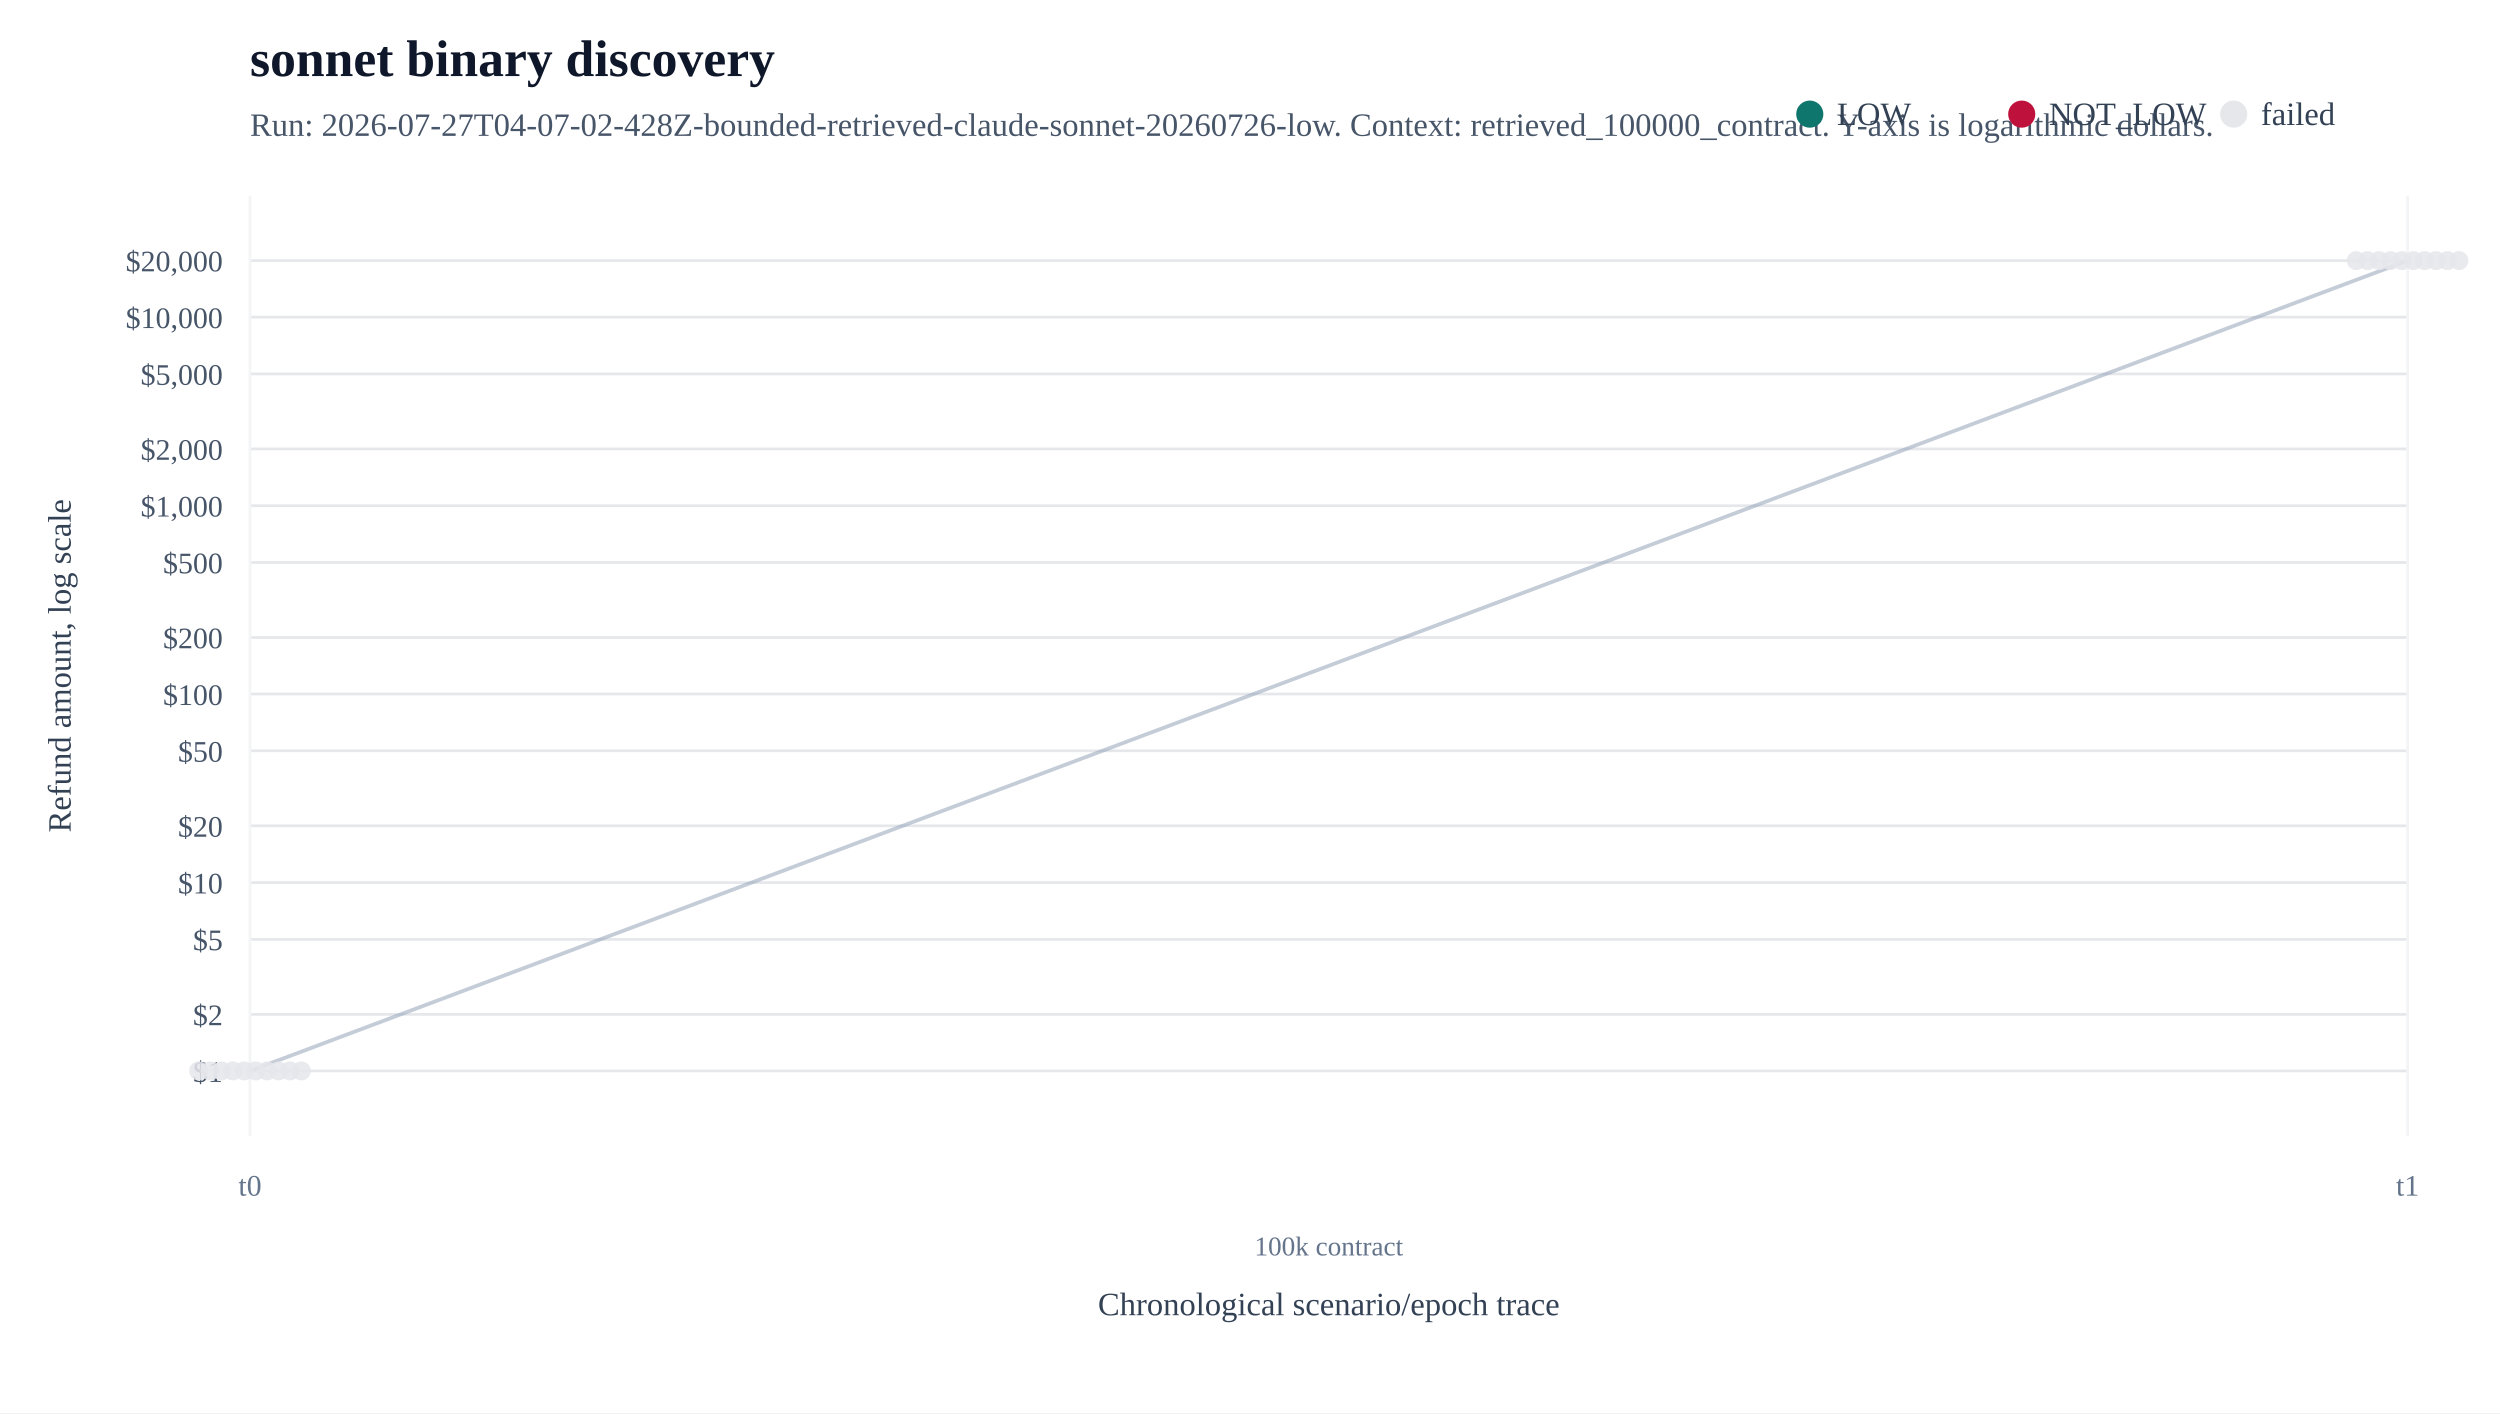
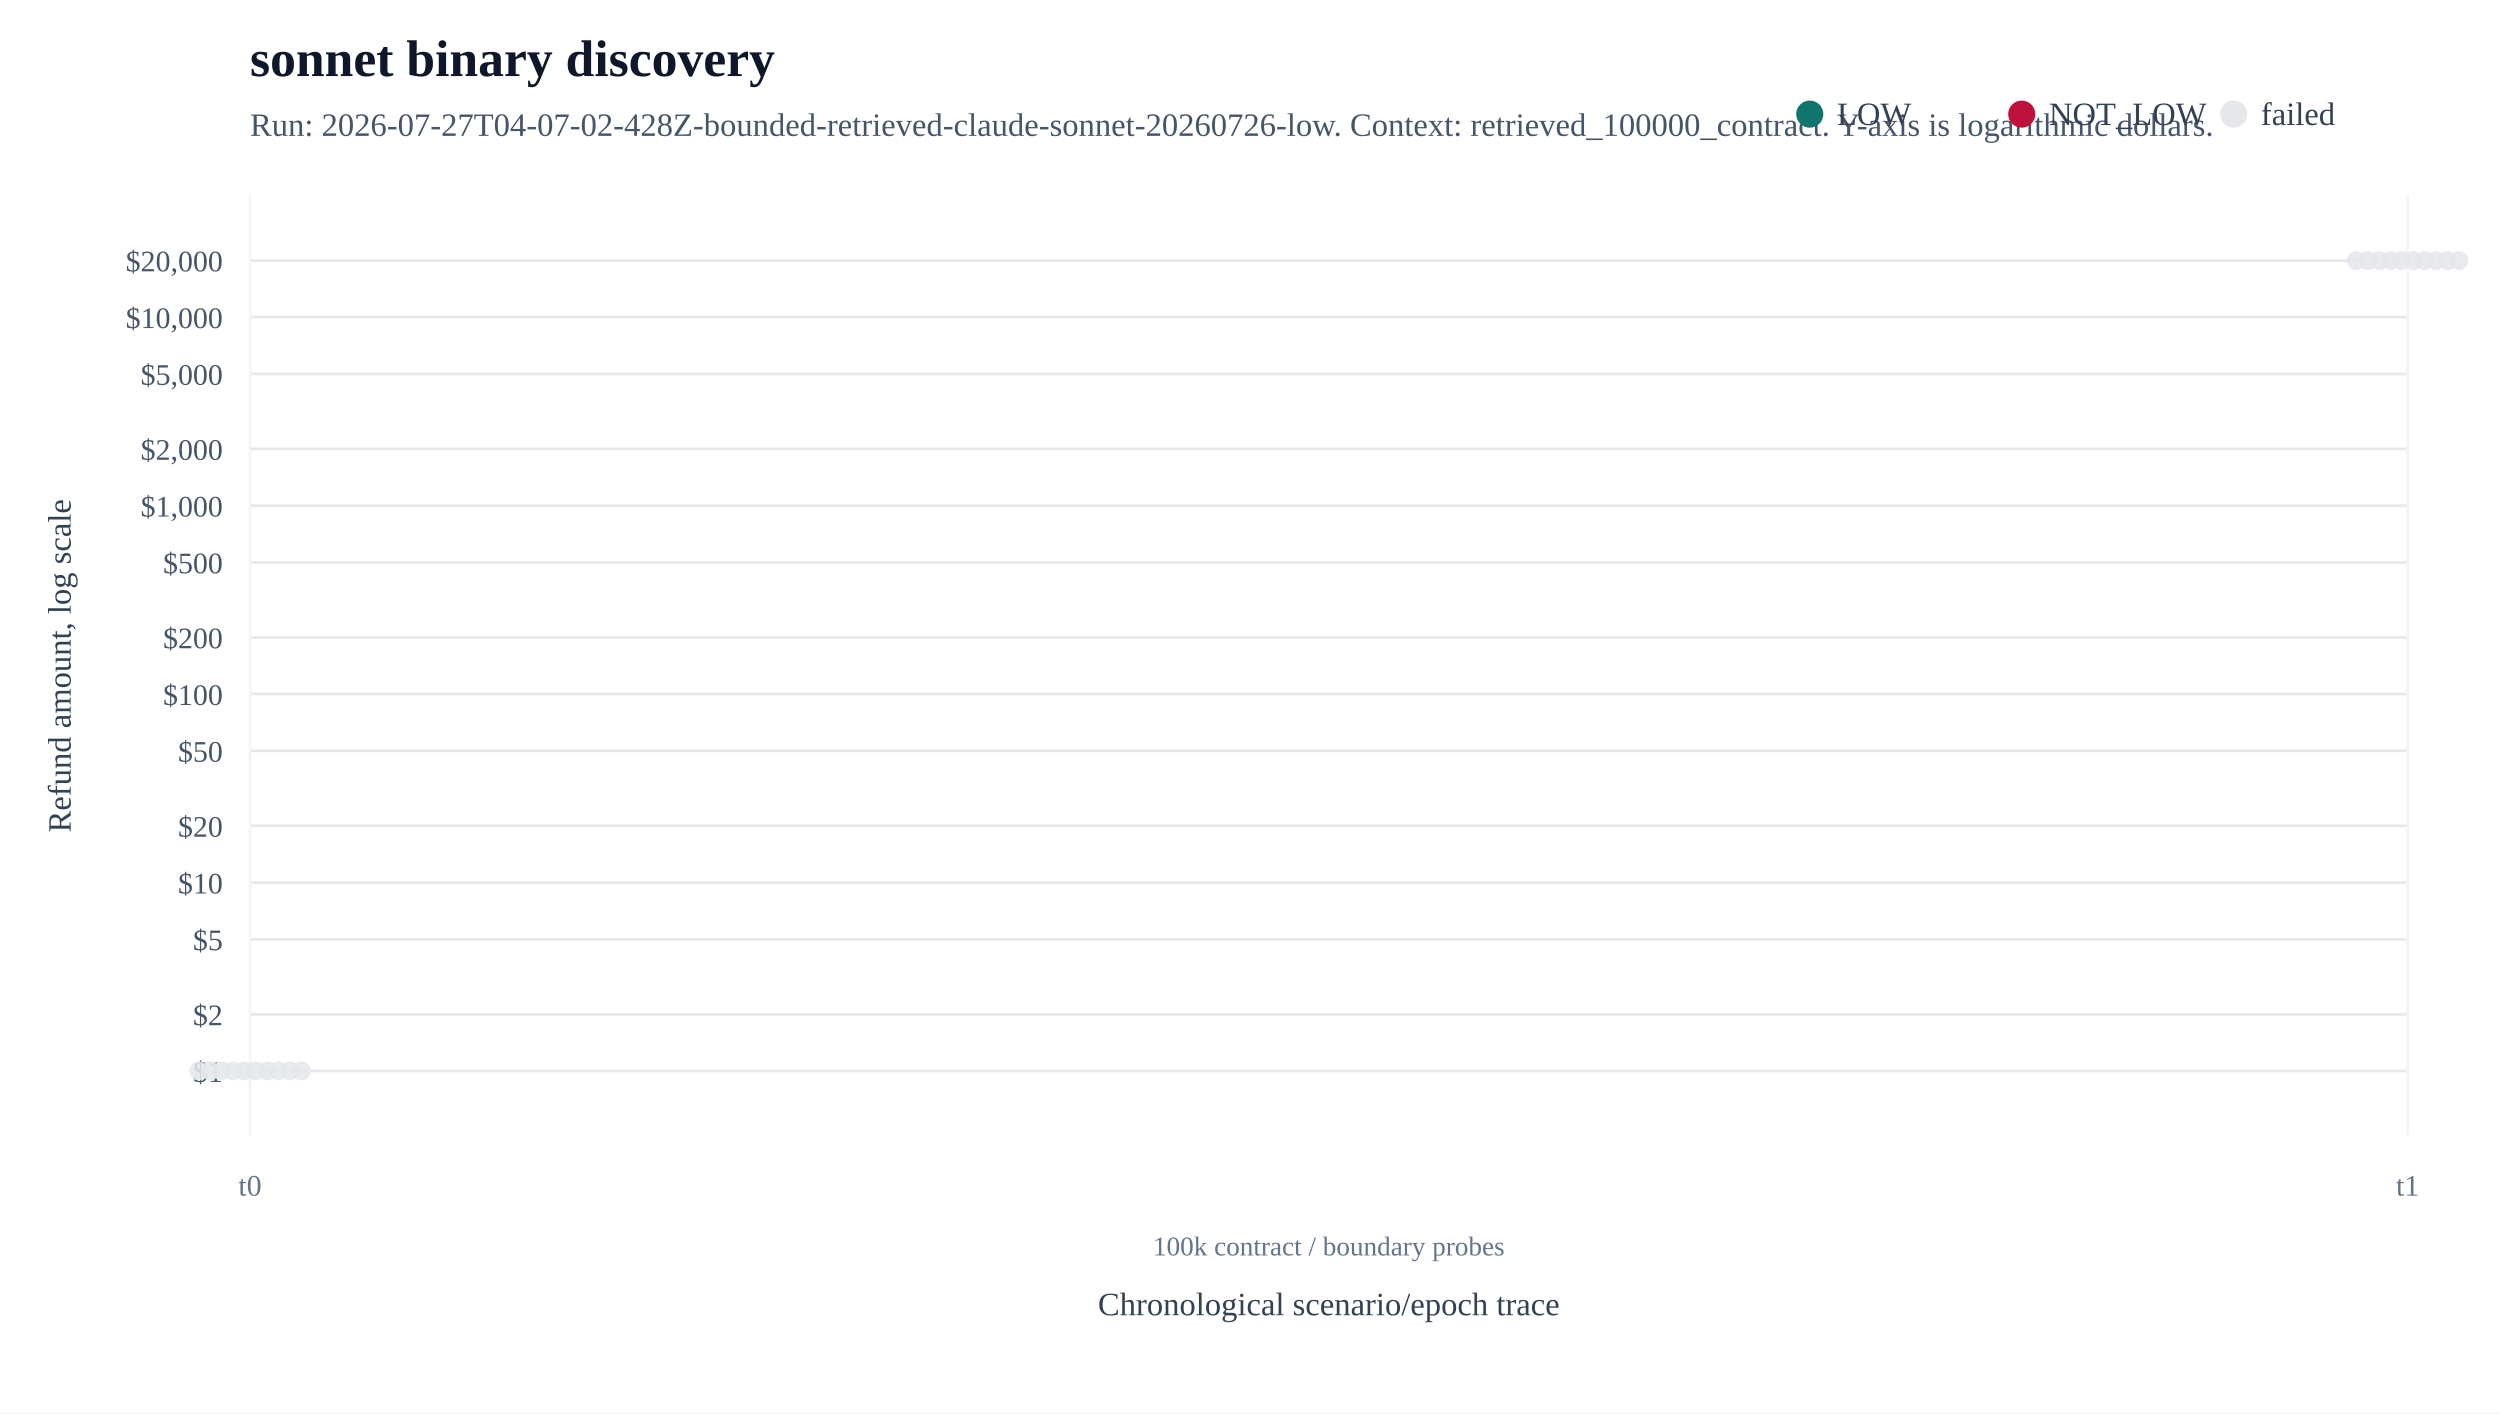
<svg xmlns="http://www.w3.org/2000/svg" width="920" height="520" viewBox="0 0 920 520" role="img" aria-labelledby="title desc">
  <rect width="100%" height="100%" fill="#ffffff" />
  <text x="92" y="28" font-size="19" font-weight="700" fill="#0f172a">sonnet binary discovery</text>
  <text x="92" y="50" font-size="12" fill="#475569">Run: 2026-07-27T04-07-02-428Z-bounded-retrieved-claude-sonnet-20260726-low. Context: retrieved_100000_contract. Y-axis is logarithmic dollars.</text>
  <circle cx="666" cy="42" r="5" fill="#0f766e" />
  <text x="676" y="46" font-size="12" fill="#334155">LOW</text>
  <circle cx="744" cy="42" r="5" fill="#be123c" />
  <text x="754" y="46" font-size="12" fill="#334155">NOT_LOW</text>
  <circle cx="822" cy="42" r="5" fill="#e5e7eb" />
  <text x="832" y="46" font-size="12" fill="#334155">failed</text>
  <rect x="92" y="72" width="794" height="346" fill="#ffffff" />
  <line x1="92" y1="394.1" x2="886" y2="394.1" stroke="#e5e7eb" />
  <text x="82" y="398.138" text-anchor="end" font-size="11" fill="#475569">$1</text>
  <line x1="92" y1="373.3" x2="886" y2="373.3" stroke="#e5e7eb" />
  <text x="82" y="377.262" text-anchor="end" font-size="11" fill="#475569">$2</text>
  <line x1="92" y1="345.7" x2="886" y2="345.7" stroke="#e5e7eb" />
  <text x="82" y="349.664" text-anchor="end" font-size="11" fill="#475569">$5</text>
  <line x1="92" y1="324.8" x2="886" y2="324.8" stroke="#e5e7eb" />
  <text x="82" y="328.788" text-anchor="end" font-size="11" fill="#475569">$10</text>
  <line x1="92" y1="303.9" x2="886" y2="303.9" stroke="#e5e7eb" />
  <text x="82" y="307.912" text-anchor="end" font-size="11" fill="#475569">$20</text>
  <line x1="92" y1="276.3" x2="886" y2="276.3" stroke="#e5e7eb" />
  <text x="82" y="280.315" text-anchor="end" font-size="11" fill="#475569">$50</text>
  <line x1="92" y1="255.4" x2="886" y2="255.4" stroke="#e5e7eb" />
  <text x="82" y="259.438" text-anchor="end" font-size="11" fill="#475569">$100</text>
  <line x1="92" y1="234.6" x2="886" y2="234.6" stroke="#e5e7eb" />
  <text x="82" y="238.562" text-anchor="end" font-size="11" fill="#475569">$200</text>
  <line x1="92" y1="207.0" x2="886" y2="207.0" stroke="#e5e7eb" />
  <text x="82" y="210.965" text-anchor="end" font-size="11" fill="#475569">$500</text>
  <line x1="92" y1="186.1" x2="886" y2="186.1" stroke="#e5e7eb" />
  <text x="82" y="190.088" text-anchor="end" font-size="11" fill="#475569">$1,000</text>
  <line x1="92" y1="165.2" x2="886" y2="165.2" stroke="#e5e7eb" />
  <text x="82" y="169.212" text-anchor="end" font-size="11" fill="#475569">$2,000</text>
  <line x1="92" y1="137.6" x2="886" y2="137.6" stroke="#e5e7eb" />
  <text x="82" y="141.615" text-anchor="end" font-size="11" fill="#475569">$5,000</text>
  <line x1="92" y1="116.7" x2="886" y2="116.7" stroke="#e5e7eb" />
  <text x="82" y="120.738" text-anchor="end" font-size="11" fill="#475569">$10,000</text>
  <line x1="92" y1="95.9" x2="886" y2="95.9" stroke="#e5e7eb" />
  <text x="82" y="99.862" text-anchor="end" font-size="11" fill="#475569">$20,000</text>
  <line x1="92.0" y1="72" x2="92.0" y2="418" stroke="#f3f4f6" />
  <text x="92.0" y="440" text-anchor="middle" font-size="11" fill="#64748b">t0</text>
  <line x1="886.0" y1="72" x2="886.0" y2="418" stroke="#f3f4f6" />
  <text x="886.0" y="440" text-anchor="middle" font-size="11" fill="#64748b">t1</text>
-   <polyline points="92.0,394.1 886.0,95.9" fill="none" stroke="#94a3b8" stroke-width="1.4" opacity="0.55" />
  <circle cx="73.1" cy="394.1" r="3.5" fill="#e5e7eb" opacity="0.86" />
  <circle cx="77.3" cy="394.1" r="3.5" fill="#e5e7eb" opacity="0.86" />
  <circle cx="81.5" cy="394.1" r="3.5" fill="#e5e7eb" opacity="0.86" />
  <circle cx="85.7" cy="394.1" r="3.5" fill="#e5e7eb" opacity="0.86" />
  <circle cx="89.9" cy="394.1" r="3.5" fill="#e5e7eb" opacity="0.86" />
  <circle cx="94.1" cy="394.1" r="3.5" fill="#e5e7eb" opacity="0.86" />
  <circle cx="98.3" cy="394.1" r="3.5" fill="#e5e7eb" opacity="0.86" />
  <circle cx="102.5" cy="394.1" r="3.5" fill="#e5e7eb" opacity="0.86" />
  <circle cx="106.7" cy="394.1" r="3.5" fill="#e5e7eb" opacity="0.86" />
  <circle cx="110.9" cy="394.1" r="3.5" fill="#e5e7eb" opacity="0.86" />
  <circle cx="867.1" cy="95.9" r="3.5" fill="#e5e7eb" opacity="0.86" />
  <circle cx="871.3" cy="95.9" r="3.5" fill="#e5e7eb" opacity="0.86" />
  <circle cx="875.5" cy="95.9" r="3.5" fill="#e5e7eb" opacity="0.86" />
  <circle cx="879.7" cy="95.9" r="3.5" fill="#e5e7eb" opacity="0.86" />
  <circle cx="883.9" cy="95.9" r="3.5" fill="#e5e7eb" opacity="0.86" />
  <circle cx="888.1" cy="95.9" r="3.5" fill="#e5e7eb" opacity="0.86" />
  <circle cx="892.3" cy="95.9" r="3.5" fill="#e5e7eb" opacity="0.86" />
  <circle cx="896.5" cy="95.9" r="3.5" fill="#e5e7eb" opacity="0.86" />
  <circle cx="900.7" cy="95.9" r="3.5" fill="#e5e7eb" opacity="0.86" />
  <circle cx="904.9" cy="95.9" r="3.5" fill="#e5e7eb" opacity="0.86" />
-   <text x="489.0" y="462" text-anchor="middle" font-size="10" fill="#64748b">100k contract</text>
+   <text x="489.0" y="462" text-anchor="middle" font-size="10" fill="#64748b">100k contract / boundary probes</text>
  <text x="489" y="484" text-anchor="middle" font-size="12" fill="#334155">Chronological scenario/epoch trace</text>
  <text transform="translate(26 245) rotate(-90)" text-anchor="middle" font-size="12" fill="#334155">Refund amount, log scale</text>
</svg>
